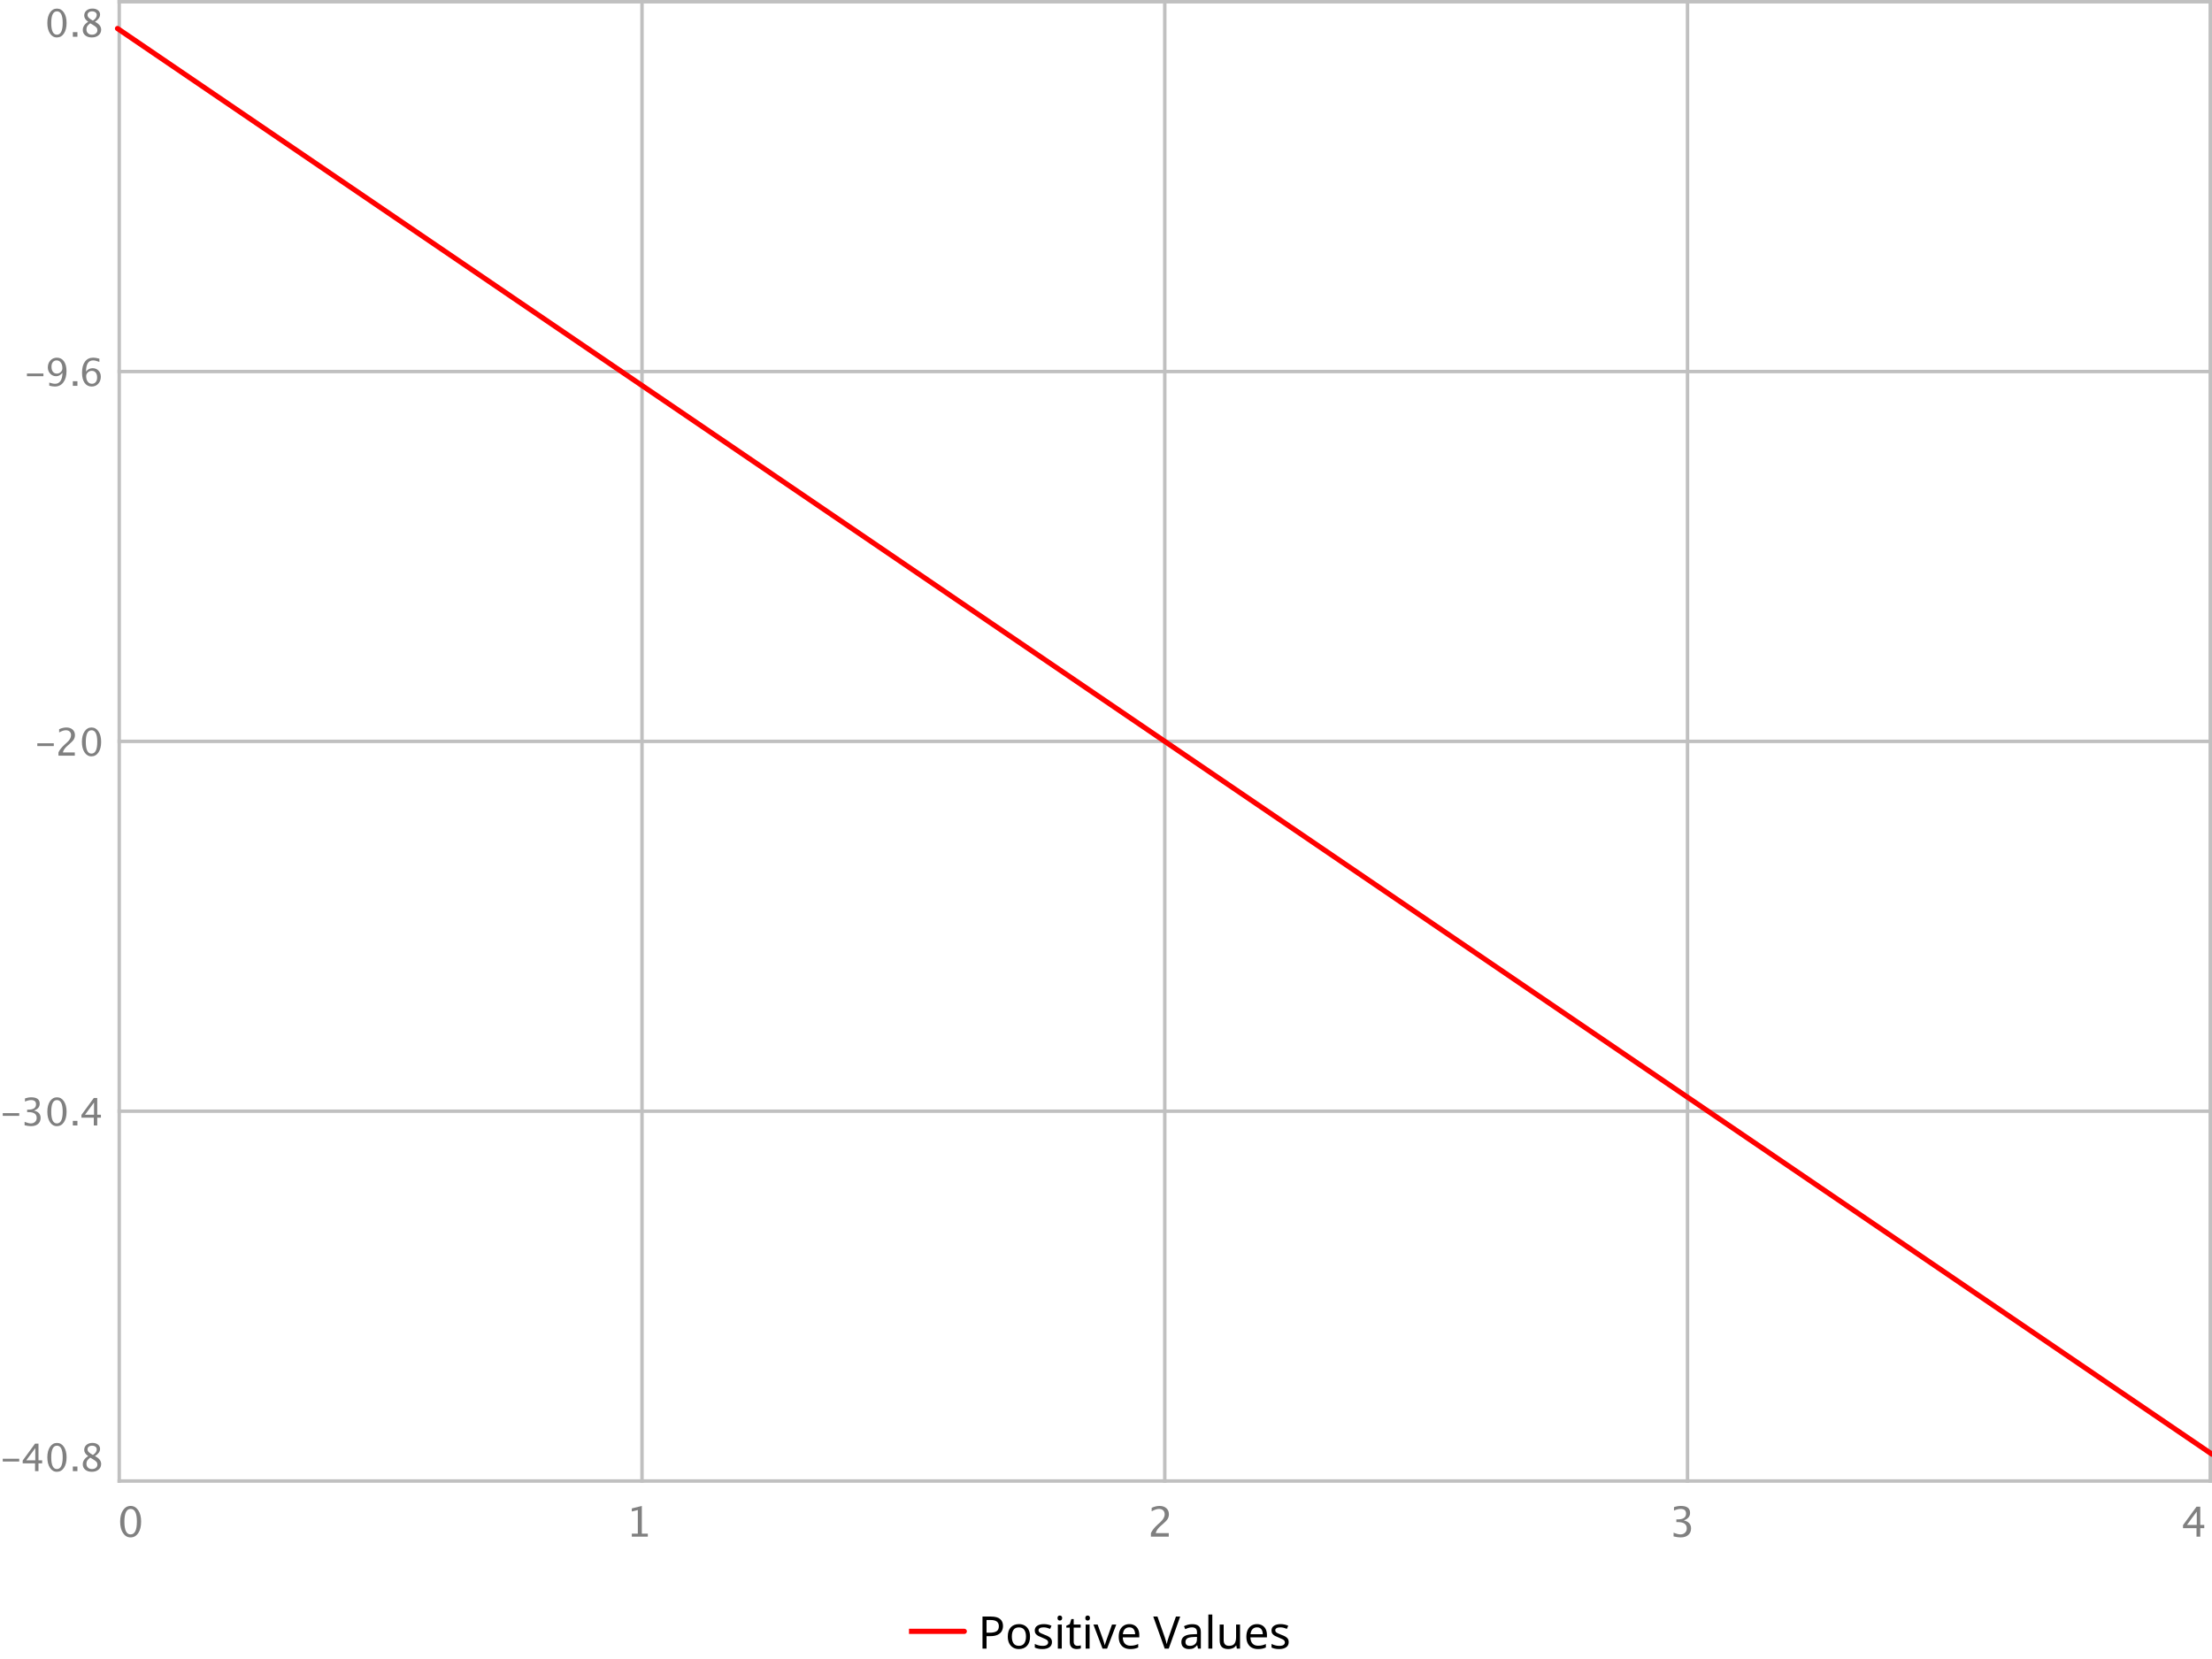
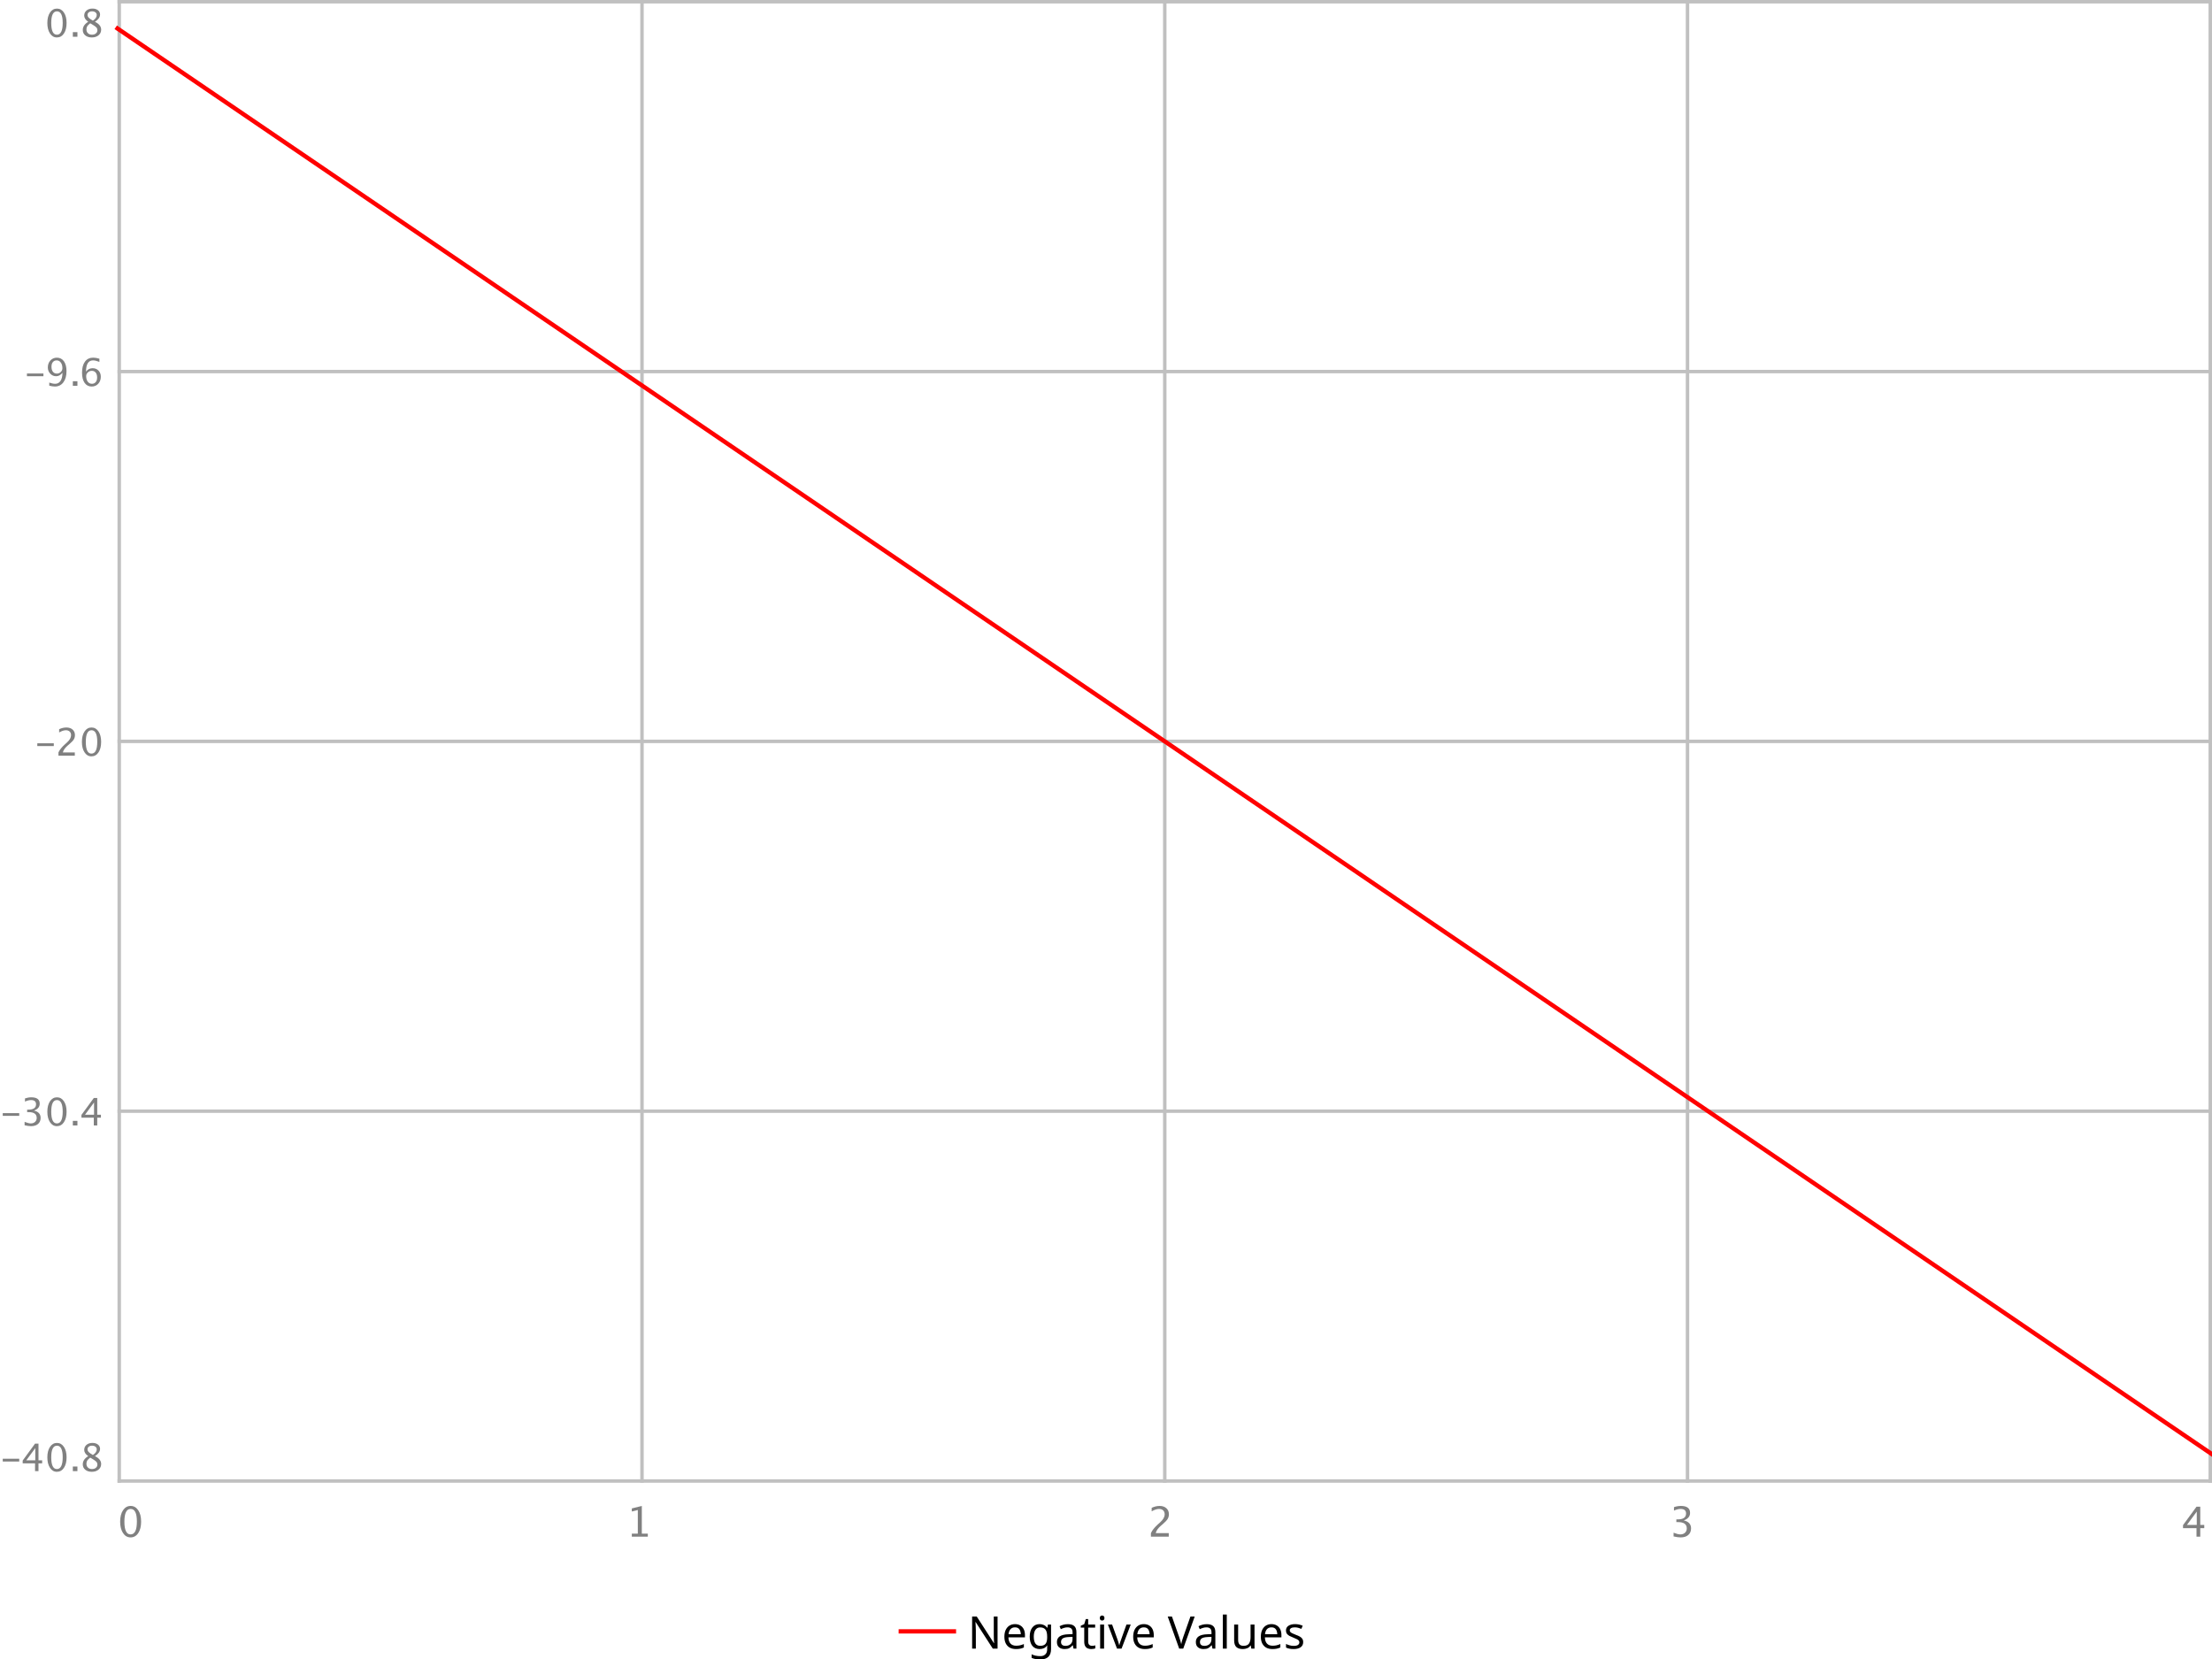
<svg xmlns="http://www.w3.org/2000/svg" color-interpolation="auto" color-rendering="auto" contentScriptType="text/ecmascript" contentStyleType="text/css" fill="black" fill-opacity="1" font-family="'Dialog'" font-size="12px" font-style="normal" font-weight="normal" height="480" image-rendering="auto" preserveAspectRatio="xMidYMid meet" shape-rendering="auto" stroke="black" stroke-dasharray="none" stroke-dashoffset="0" stroke-linecap="square" stroke-linejoin="miter" stroke-miterlimit="10" stroke-opacity="1" stroke-width="1" text-rendering="auto" version="1.0" width="640" zoomAndPan="magnify">
  <defs id="genericDefs" />
  <g>
    <defs id="defs1">
      <clipPath clipPathUnits="userSpaceOnUse" id="clipPath1">
        <path d="M0 0 L151 0 L151 15 L0 15 L0 0 Z" />
      </clipPath>
      <clipPath clipPathUnits="userSpaceOnUse" id="clipPath2">
        <path d="M0 0 L30 0 L30 13 L0 13 L0 0 Z" />
      </clipPath>
      <clipPath clipPathUnits="userSpaceOnUse" id="clipPath3">
-         <path d="M0 0 L114 0 L114 16 L0 16 L0 0 Z" />
+         <path d="M0 0 L120 0 L120 16 L0 16 L0 0 Z" />
      </clipPath>
      <clipPath clipPathUnits="userSpaceOnUse" id="clipPath4">
-         <path d="M0 0 L0 16 L114 16 L114 0 Z" />
+         <path d="M0 0 L0 16 L120 16 L120 0 Z" />
      </clipPath>
    </defs>
    <g color-interpolation="linearRGB" color-rendering="optimizeQuality" fill="silver" image-rendering="optimizeQuality" stroke="silver" stroke-linecap="butt" stroke-linejoin="bevel">
      <line fill="none" x1="34" x2="640" y1="0.5" y2="0.5" />
      <line fill="none" x1="34" x2="640" y1="107.5" y2="107.5" />
      <line fill="none" x1="34" x2="640" y1="214.5" y2="214.5" />
      <line fill="none" x1="34" x2="640" y1="321.5" y2="321.5" />
      <line fill="none" x1="34" x2="640" y1="428.5" y2="428.5" />
      <line fill="none" x1="34.5" x2="34.5" y1="0" y2="429" />
      <line fill="none" x1="185.75" x2="185.75" y1="0" y2="429" />
      <line fill="none" x1="337" x2="337" y1="0" y2="429" />
      <line fill="none" x1="488.25" x2="488.25" y1="0" y2="429" />
      <line fill="none" x1="639.5" x2="639.5" y1="0" y2="429" />
    </g>
    <g color-interpolation="linearRGB" color-rendering="optimizeQuality" fill="gray" font-family="'Lucida Grande'" image-rendering="optimizeQuality" stroke="gray" stroke-linecap="butt" stroke-linejoin="bevel" transform="translate(34,433)">
      <path clip-path="url(#clipPath1)" d="M3.762 11.818 Q2.42 11.818 1.591 10.556 Q0.762 9.293 0.762 7.26 Q0.762 5.209 1.597 3.961 Q2.432 2.713 3.797 2.713 Q5.162 2.713 5.997 3.961 Q6.832 5.209 6.832 7.242 Q6.832 9.328 5.997 10.573 Q5.162 11.818 3.762 11.818 ZM3.773 10.951 Q5.607 10.951 5.607 7.225 Q5.607 3.58 3.797 3.58 Q1.992 3.58 1.992 7.26 Q1.992 10.951 3.773 10.951 Z" stroke="none" />
    </g>
    <g color-interpolation="linearRGB" color-rendering="optimizeQuality" fill="gray" font-family="'Lucida Grande'" image-rendering="optimizeQuality" stroke="gray" stroke-linecap="butt" stroke-linejoin="bevel" transform="translate(181,433)">
      <path clip-path="url(#clipPath1)" d="M1.805 11.602 L1.805 10.734 L3.539 10.734 L3.539 3.891 L1.805 4.324 L1.805 3.434 L4.699 2.713 L4.699 10.734 L6.434 10.734 L6.434 11.602 Z" stroke="none" />
    </g>
    <g color-interpolation="linearRGB" color-rendering="optimizeQuality" fill="gray" font-family="'Lucida Grande'" image-rendering="optimizeQuality" stroke="gray" stroke-linecap="butt" stroke-linejoin="bevel" transform="translate(332,433)">
      <path clip-path="url(#clipPath1)" d="M0.996 11.602 L0.996 10.588 Q1.5 9.41 3.035 8.021 L3.697 7.43 Q4.975 6.275 4.975 5.139 Q4.975 4.412 4.538 3.996 Q4.102 3.58 3.34 3.58 Q2.438 3.58 1.213 4.277 L1.213 3.258 Q2.367 2.713 3.504 2.713 Q4.723 2.713 5.461 3.369 Q6.199 4.025 6.199 5.109 Q6.199 5.889 5.827 6.492 Q5.455 7.096 4.441 7.957 L3.996 8.338 Q2.607 9.516 2.391 10.588 L6.158 10.588 L6.158 11.602 Z" stroke="none" />
    </g>
    <g color-interpolation="linearRGB" color-rendering="optimizeQuality" fill="gray" font-family="'Lucida Grande'" image-rendering="optimizeQuality" stroke="gray" stroke-linecap="butt" stroke-linejoin="bevel" transform="translate(483,433)">
      <path clip-path="url(#clipPath1)" d="M1.219 11.537 L1.219 10.459 Q2.461 10.951 3.176 10.951 Q4.002 10.951 4.521 10.468 Q5.039 9.984 5.039 9.217 Q5.039 7.389 2.478 7.389 L2.022 7.389 L2.022 6.609 L2.426 6.604 Q4.828 6.604 4.828 4.91 Q4.828 3.58 3.246 3.58 Q2.379 3.58 1.336 4.066 L1.336 3.059 Q2.361 2.713 3.328 2.713 Q5.988 2.713 5.988 4.723 Q5.988 6.252 4.178 6.902 Q6.275 7.389 6.275 9.199 Q6.275 10.424 5.467 11.121 Q4.658 11.818 3.246 11.818 Q2.443 11.818 1.219 11.537 Z" stroke="none" />
    </g>
    <g color-interpolation="linearRGB" color-rendering="optimizeQuality" fill="gray" font-family="'Lucida Grande'" image-rendering="optimizeQuality" stroke="gray" stroke-linecap="butt" stroke-linejoin="bevel" transform="translate(631,433)">
      <path clip-path="url(#clipPath1)" d="M4.518 11.602 L4.518 9.146 L0.615 9.146 L0.615 8.273 L4.518 2.93 L5.602 2.93 L5.602 8.203 L6.762 8.203 L6.762 9.146 L5.602 9.146 L5.602 11.602 ZM1.746 8.203 L4.594 8.203 L4.594 4.348 Z" stroke="none" />
    </g>
    <g color-interpolation="linearRGB" color-rendering="optimizeQuality" fill="gray" font-family="'Lucida Grande'" font-size="11px" image-rendering="optimizeQuality" stroke="gray" stroke-linecap="butt" stroke-linejoin="bevel" transform="translate(0,415)">
      <path clip-path="url(#clipPath2)" d="M0.795 7.853 L0.795 7.058 L5.564 7.058 L5.564 7.853 ZM10.141 10.635 L10.141 8.384 L6.564 8.384 L6.564 7.584 L10.141 2.686 L11.135 2.686 L11.135 7.519 L12.198 7.519 L12.198 8.384 L11.135 8.384 L11.135 10.635 ZM7.601 7.519 L10.211 7.519 L10.211 3.985 ZM16.448 10.834 Q15.218 10.834 14.458 9.676 Q13.698 8.519 13.698 6.655 Q13.698 4.775 14.464 3.631 Q15.229 2.487 16.48 2.487 Q17.732 2.487 18.497 3.631 Q19.263 4.775 19.263 6.639 Q19.263 8.551 18.497 9.692 Q17.732 10.834 16.448 10.834 ZM16.459 10.039 Q18.14 10.039 18.14 6.623 Q18.14 3.282 16.48 3.282 Q14.826 3.282 14.826 6.655 Q14.826 10.039 16.459 10.039 ZM21.074 10.635 L21.074 9.308 L22.401 9.308 L22.401 10.635 ZM25.53 6.306 Q24.364 5.495 24.364 4.512 Q24.364 3.609 25.025 3.045 Q25.686 2.481 26.749 2.481 Q27.732 2.481 28.342 2.959 Q28.951 3.438 28.951 4.2 Q28.951 5.355 27.469 6.306 Q29.268 7.186 29.268 8.578 Q29.268 9.577 28.513 10.205 Q27.759 10.834 26.566 10.834 Q25.395 10.834 24.673 10.24 Q23.951 9.646 23.951 8.68 Q23.951 7.251 25.53 6.306 ZM26.878 5.973 Q27.99 5.242 27.99 4.345 Q27.99 3.867 27.619 3.575 Q27.248 3.282 26.642 3.282 Q26.056 3.282 25.691 3.569 Q25.326 3.856 25.326 4.313 Q25.326 4.759 25.656 5.111 Q25.986 5.462 26.878 5.973 ZM26.105 6.735 Q25.465 7.229 25.237 7.597 Q25.009 7.965 25.009 8.513 Q25.009 9.195 25.449 9.617 Q25.89 10.039 26.609 10.039 Q27.302 10.039 27.74 9.679 Q28.178 9.319 28.178 8.744 Q28.178 8.282 27.907 7.963 Q27.635 7.643 26.856 7.181 Z" stroke="none" />
    </g>
    <g color-interpolation="linearRGB" color-rendering="optimizeQuality" fill="gray" font-family="'Lucida Grande'" font-size="11px" image-rendering="optimizeQuality" stroke="gray" stroke-linecap="butt" stroke-linejoin="bevel" transform="translate(0,315)">
      <path clip-path="url(#clipPath2)" d="M0.795 7.853 L0.795 7.058 L5.564 7.058 L5.564 7.853 ZM7.117 10.576 L7.117 9.587 Q8.256 10.039 8.911 10.039 Q9.668 10.039 10.144 9.595 Q10.619 9.152 10.619 8.449 Q10.619 6.773 8.272 6.773 L7.853 6.773 L7.853 6.059 L8.224 6.053 Q10.426 6.053 10.426 4.501 Q10.426 3.282 8.976 3.282 Q8.181 3.282 7.225 3.728 L7.225 2.804 Q8.165 2.487 9.051 2.487 Q11.489 2.487 11.489 4.329 Q11.489 5.731 9.83 6.327 Q11.752 6.773 11.752 8.433 Q11.752 9.555 11.011 10.194 Q10.27 10.834 8.976 10.834 Q8.24 10.834 7.117 10.576 ZM16.448 10.834 Q15.218 10.834 14.458 9.676 Q13.698 8.519 13.698 6.655 Q13.698 4.775 14.464 3.631 Q15.229 2.487 16.48 2.487 Q17.732 2.487 18.497 3.631 Q19.263 4.775 19.263 6.639 Q19.263 8.551 18.497 9.692 Q17.732 10.834 16.448 10.834 ZM16.459 10.039 Q18.14 10.039 18.14 6.623 Q18.14 3.282 16.48 3.282 Q14.826 3.282 14.826 6.655 Q14.826 10.039 16.459 10.039 ZM21.074 10.635 L21.074 9.308 L22.401 9.308 L22.401 10.635 ZM27.141 10.635 L27.141 8.384 L23.564 8.384 L23.564 7.584 L27.141 2.686 L28.135 2.686 L28.135 7.519 L29.198 7.519 L29.198 8.384 L28.135 8.384 L28.135 10.635 ZM24.601 7.519 L27.211 7.519 L27.211 3.985 Z" stroke="none" />
    </g>
    <g color-interpolation="linearRGB" color-rendering="optimizeQuality" fill="gray" font-family="'Lucida Grande'" font-size="11px" image-rendering="optimizeQuality" stroke="gray" stroke-linecap="butt" stroke-linejoin="bevel" transform="translate(0,208)">
      <path clip-path="url(#clipPath2)" d="M10.795 7.853 L10.795 7.058 L15.565 7.058 L15.565 7.853 ZM16.913 10.635 L16.913 9.706 Q17.375 8.626 18.782 7.353 L19.389 6.811 Q20.56 5.752 20.56 4.71 Q20.56 4.044 20.16 3.663 Q19.76 3.282 19.061 3.282 Q18.234 3.282 17.112 3.921 L17.112 2.986 Q18.17 2.487 19.212 2.487 Q20.329 2.487 21.006 3.088 Q21.683 3.69 21.683 4.684 Q21.683 5.398 21.342 5.951 Q21 6.504 20.071 7.294 L19.663 7.643 Q18.39 8.723 18.191 9.706 L21.645 9.706 L21.645 10.635 ZM26.448 10.834 Q25.218 10.834 24.458 9.676 Q23.698 8.519 23.698 6.655 Q23.698 4.775 24.464 3.631 Q25.229 2.487 26.48 2.487 Q27.732 2.487 28.497 3.631 Q29.263 4.775 29.263 6.639 Q29.263 8.551 28.497 9.692 Q27.732 10.834 26.448 10.834 ZM26.459 10.039 Q28.14 10.039 28.14 6.623 Q28.14 3.282 26.48 3.282 Q24.826 3.282 24.826 6.655 Q24.826 10.039 26.459 10.039 Z" stroke="none" />
    </g>
    <g color-interpolation="linearRGB" color-rendering="optimizeQuality" fill="gray" font-family="'Lucida Grande'" font-size="11px" image-rendering="optimizeQuality" stroke="gray" stroke-linecap="butt" stroke-linejoin="bevel" transform="translate(0,101)">
      <path clip-path="url(#clipPath2)" d="M7.795 7.853 L7.795 7.058 L12.565 7.058 L12.565 7.853 ZM14.252 10.586 L14.252 9.69 Q15.261 10.039 15.97 10.039 Q16.959 10.039 17.514 9.198 Q18.07 8.357 18.07 6.859 Q17.265 7.853 16.239 7.853 Q15.234 7.853 14.536 7.114 Q13.838 6.375 13.838 5.312 Q13.838 4.093 14.582 3.29 Q15.326 2.487 16.454 2.487 Q17.748 2.487 18.495 3.526 Q19.241 4.565 19.241 6.37 Q19.241 8.422 18.331 9.628 Q17.42 10.834 15.868 10.834 Q15.245 10.834 14.252 10.586 ZM14.896 5.103 Q14.896 6.026 15.307 6.558 Q15.718 7.09 16.432 7.09 Q17.104 7.09 17.579 6.633 Q18.054 6.177 18.054 5.532 Q18.054 4.517 17.595 3.897 Q17.136 3.276 16.389 3.276 Q15.696 3.276 15.296 3.768 Q14.896 4.259 14.896 5.103 ZM21.074 10.635 L21.074 9.308 L22.401 9.308 L22.401 10.635 ZM24.891 6.515 Q25.648 5.532 26.797 5.532 Q27.839 5.532 28.503 6.222 Q29.166 6.913 29.166 7.992 Q29.166 9.233 28.422 10.033 Q27.678 10.834 26.534 10.834 Q25.218 10.834 24.477 9.775 Q23.736 8.717 23.736 6.837 Q23.736 4.769 24.587 3.626 Q25.439 2.481 26.985 2.481 Q27.694 2.481 28.758 2.782 L28.758 3.706 Q27.635 3.276 26.921 3.276 Q24.891 3.276 24.891 6.515 ZM28.102 8.229 Q28.102 7.326 27.697 6.811 Q27.291 6.295 26.572 6.295 Q25.9 6.295 25.417 6.746 Q24.934 7.197 24.934 7.831 Q24.934 8.83 25.393 9.434 Q25.852 10.039 26.609 10.039 Q27.291 10.039 27.697 9.547 Q28.102 9.056 28.102 8.229 Z" stroke="none" />
    </g>
    <g color-interpolation="linearRGB" color-rendering="optimizeQuality" fill="gray" font-family="'Lucida Grande'" font-size="11px" image-rendering="optimizeQuality" stroke="gray" stroke-linecap="butt" stroke-linejoin="bevel">
      <path clip-path="url(#clipPath2)" d="M16.448 10.834 Q15.218 10.834 14.458 9.676 Q13.698 8.519 13.698 6.655 Q13.698 4.775 14.464 3.631 Q15.229 2.487 16.48 2.487 Q17.732 2.487 18.497 3.631 Q19.263 4.775 19.263 6.639 Q19.263 8.551 18.497 9.692 Q17.732 10.834 16.448 10.834 ZM16.459 10.039 Q18.14 10.039 18.14 6.623 Q18.14 3.282 16.48 3.282 Q14.826 3.282 14.826 6.655 Q14.826 10.039 16.459 10.039 ZM21.074 10.635 L21.074 9.308 L22.401 9.308 L22.401 10.635 ZM25.53 6.306 Q24.364 5.495 24.364 4.512 Q24.364 3.609 25.025 3.045 Q25.686 2.481 26.749 2.481 Q27.732 2.481 28.342 2.959 Q28.951 3.438 28.951 4.2 Q28.951 5.355 27.469 6.306 Q29.268 7.186 29.268 8.578 Q29.268 9.577 28.513 10.205 Q27.759 10.834 26.566 10.834 Q25.395 10.834 24.673 10.24 Q23.951 9.646 23.951 8.68 Q23.951 7.251 25.53 6.306 ZM26.878 5.973 Q27.99 5.242 27.99 4.345 Q27.99 3.867 27.619 3.575 Q27.248 3.282 26.642 3.282 Q26.056 3.282 25.691 3.569 Q25.326 3.856 25.326 4.313 Q25.326 4.759 25.656 5.111 Q25.986 5.462 26.878 5.973 ZM26.105 6.735 Q25.465 7.229 25.237 7.597 Q25.009 7.965 25.009 8.513 Q25.009 9.195 25.449 9.617 Q25.89 10.039 26.609 10.039 Q27.302 10.039 27.74 9.679 Q28.178 9.319 28.178 8.744 Q28.178 8.282 27.907 7.963 Q27.635 7.643 26.856 7.181 Z" stroke="none" />
    </g>
-     <g color-interpolation="linearRGB" color-rendering="optimizeQuality" fill="red" image-rendering="optimizeQuality" stroke="red" stroke-linecap="round" stroke-linejoin="round" stroke-width="1.5">
+     <g color-interpolation="linearRGB" color-rendering="optimizeQuality" fill="red" image-rendering="optimizeQuality" stroke="red" stroke-width="1.25">
      <path d="M34 8.25 L185.5 111.375 L337 214.5 L488.5 317.625 L640 420.75" fill="none" />
    </g>
-     <g color-interpolation="linearRGB" color-rendering="optimizeQuality" fill="red" font-family="'Lucida Grande'" font-size="13px" image-rendering="optimizeQuality" stroke="red" stroke-linecap="round" stroke-linejoin="round" stroke-width="1.5" transform="translate(263,464)">
+     <g color-interpolation="linearRGB" color-rendering="optimizeQuality" fill="red" font-family="'Lucida Grande'" font-size="13px" image-rendering="optimizeQuality" stroke="red" stroke-width="1.25" transform="translate(260,464)">
      <line clip-path="url(#clipPath4)" fill="none" x1="0" x2="16" y1="8" y2="8" />
-       <text clip-path="url(#clipPath4)" fill="black" stroke="none" text-rendering="optimizeLegibility" x="20" xml:space="preserve" y="13">Positive Values</text>
+       <text clip-path="url(#clipPath4)" fill="black" stroke="none" text-rendering="optimizeLegibility" x="20" xml:space="preserve" y="13">Negative Values</text>
    </g>
  </g>
</svg>
